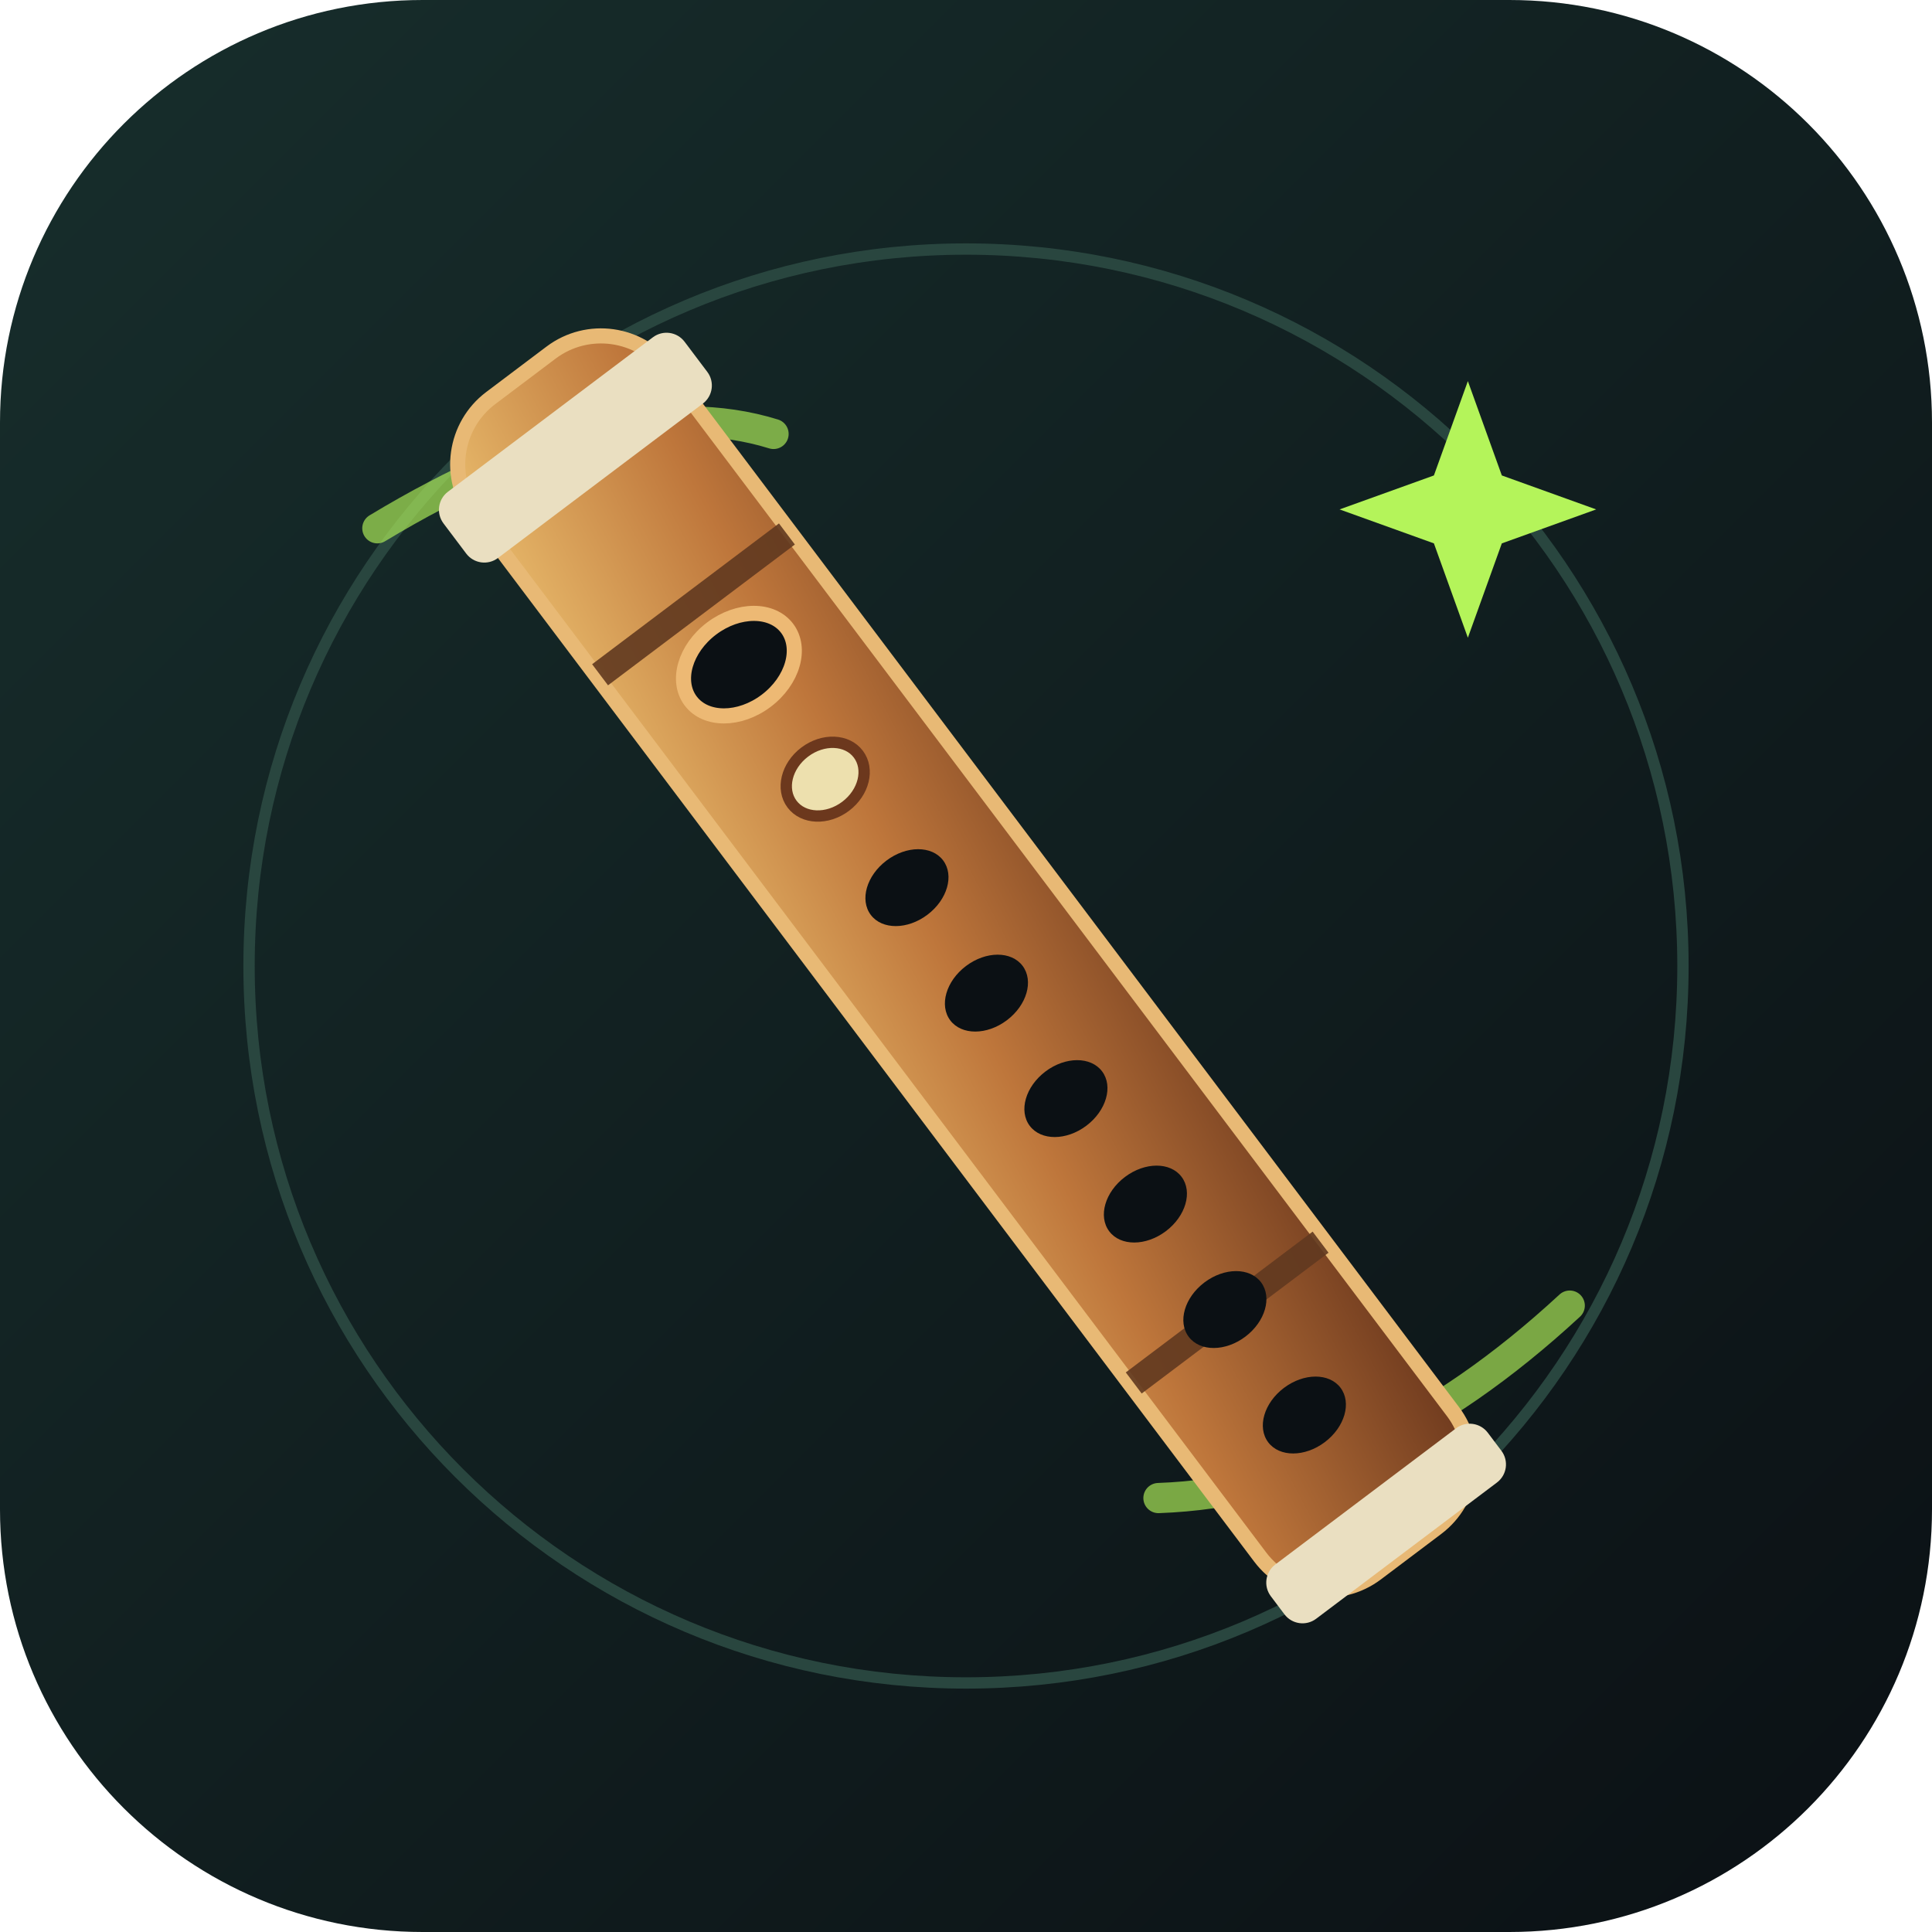
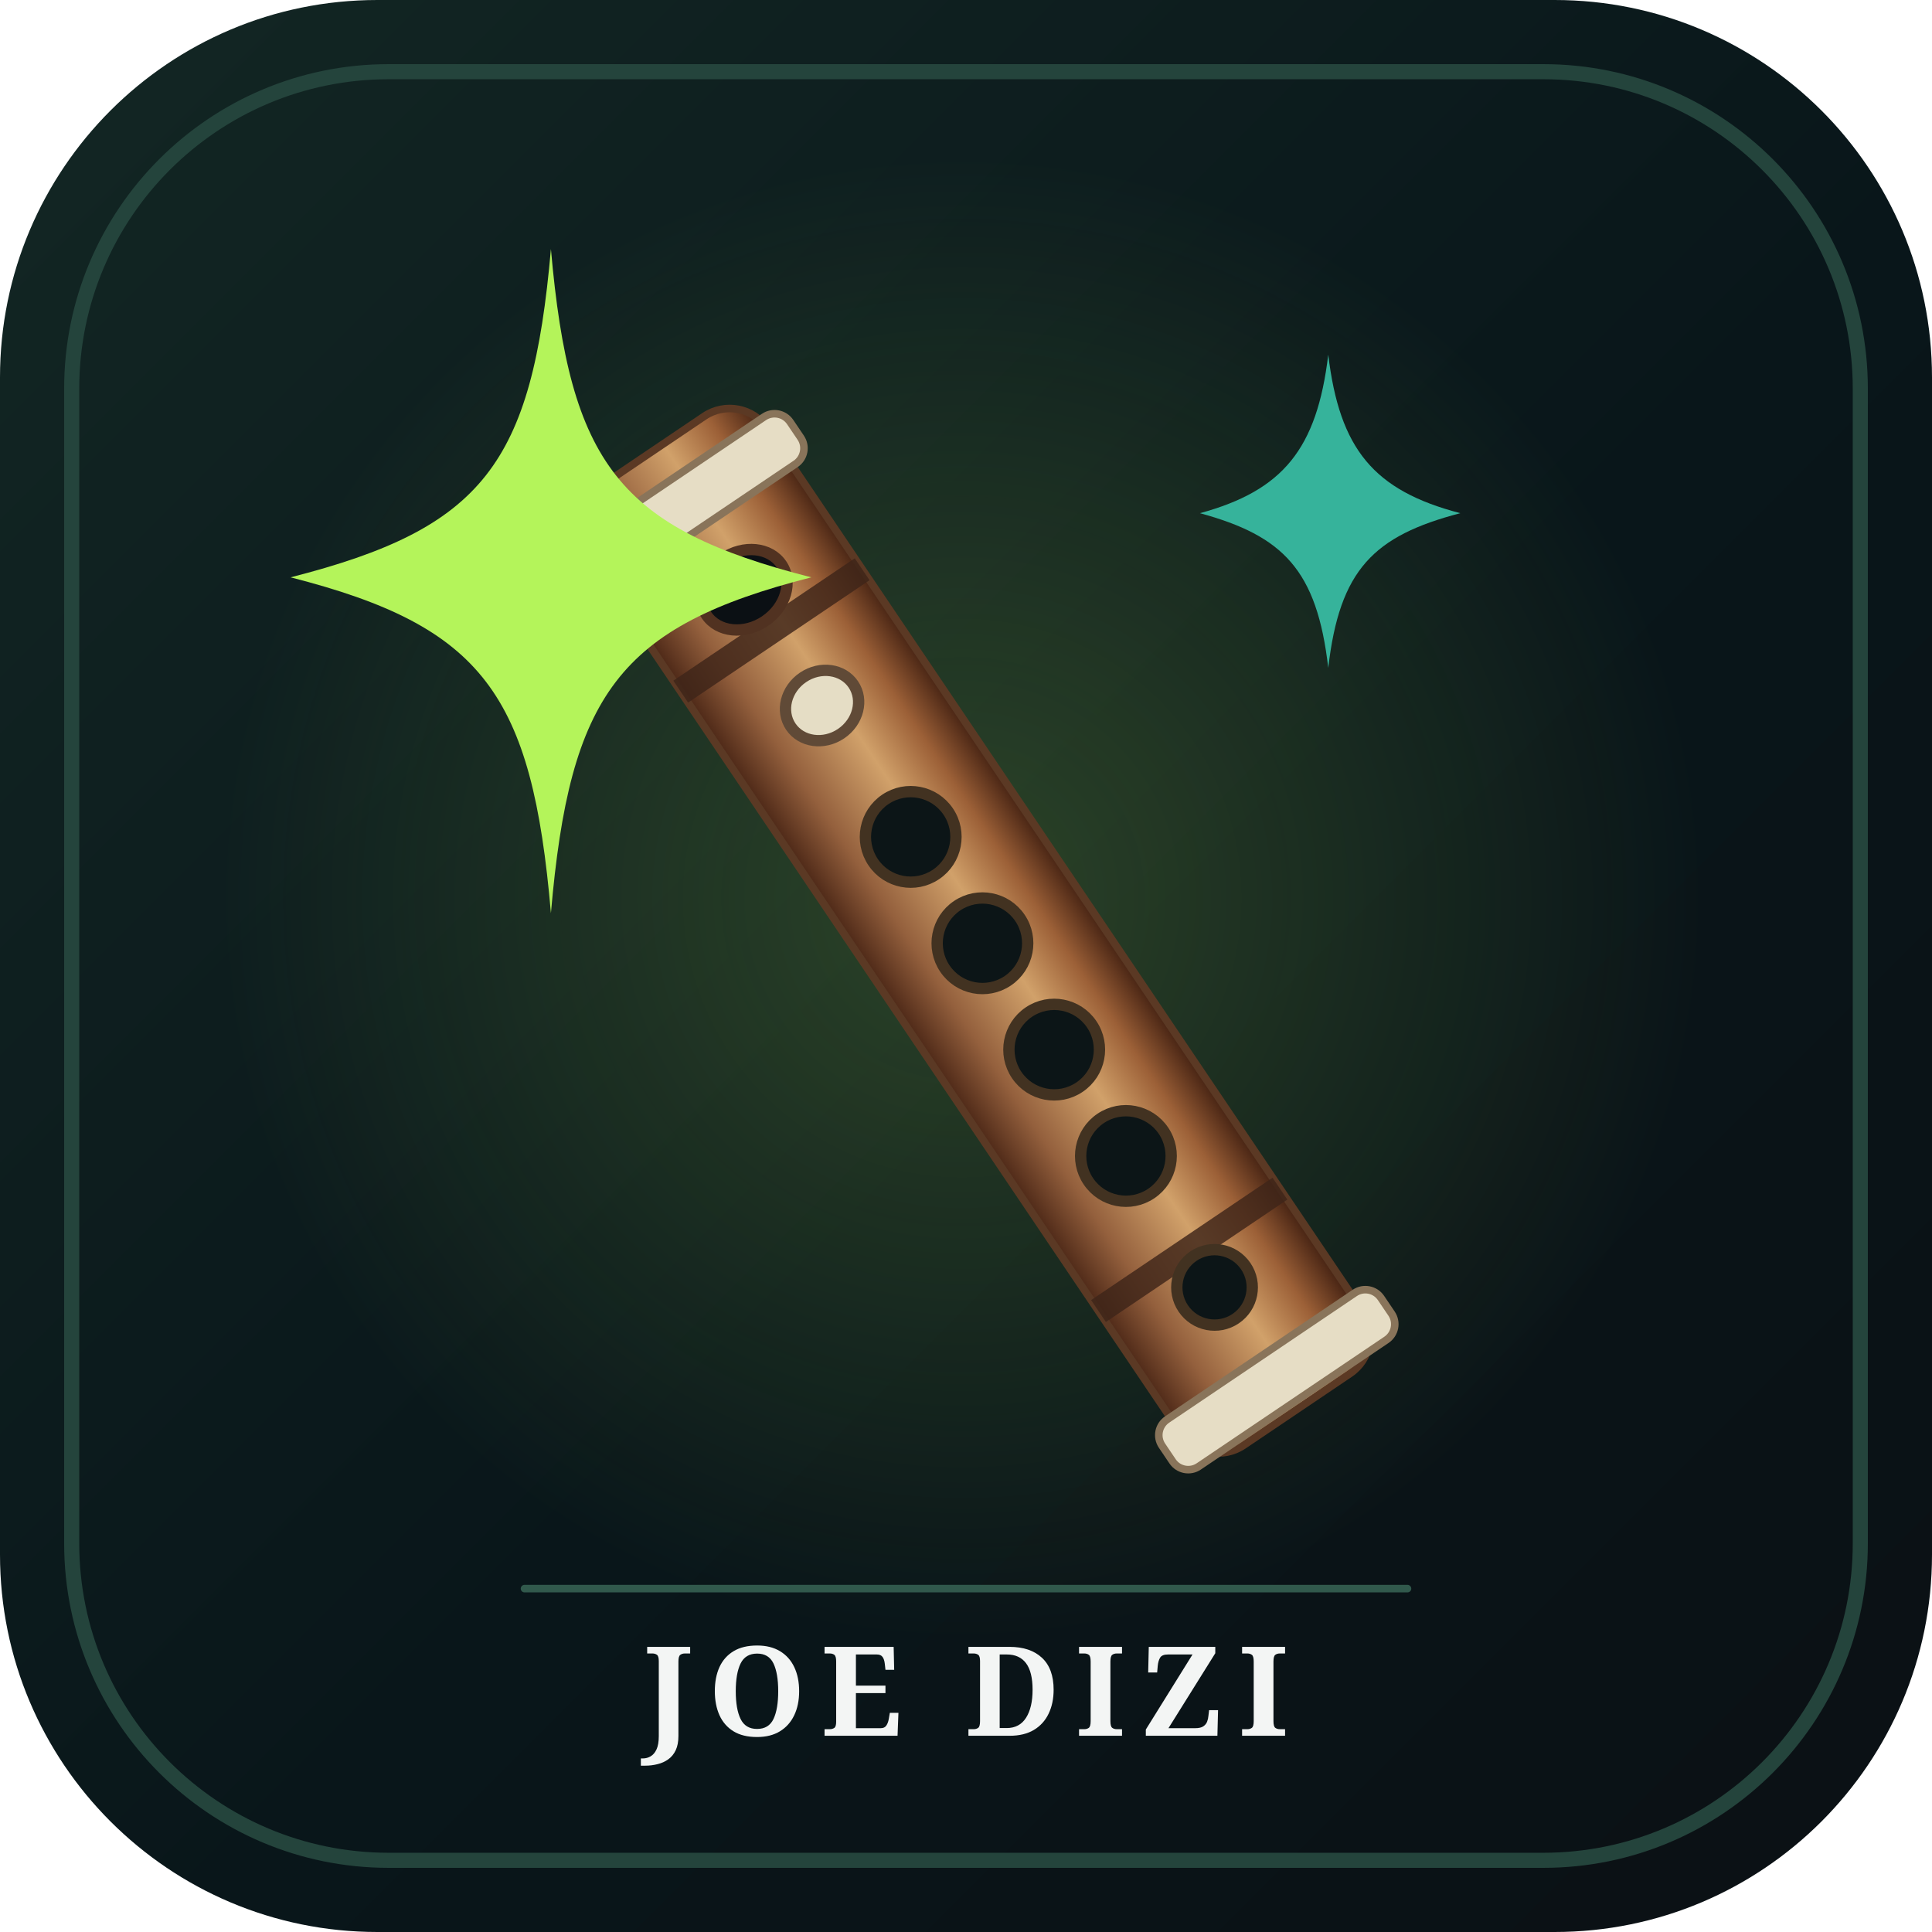
<svg xmlns="http://www.w3.org/2000/svg" viewBox="0 0 512 512">
  <defs>
-     <linearGradient id="bamboo" x1="0" y1="0" x2="1" y2="1">
-       <stop stop-color="#e8ba6b" />
-       <stop offset=".47" stop-color="#be763b" />
-       <stop offset="1" stop-color="#6c381d" />
-     </linearGradient>
-     <linearGradient id="background" x1="0" y1="0" x2="1" y2="1">
-       <stop stop-color="#172e2c" />
+     <linearGradient id="night" x1="0" y1="0" x2="1" y2="1">
+       <stop stop-color="#132724" />
+       <stop offset=".55" stop-color="#09161a" />
      <stop offset="1" stop-color="#0b1014" />
    </linearGradient>
+     <linearGradient id="bamboo" x1="0" y1="0" x2="1" y2="0">
+       <stop stop-color="#4d2817" />
+       <stop offset=".23" stop-color="#94603d" />
+       <stop offset=".56" stop-color="#d1a16a" />
+       <stop offset=".8" stop-color="#9c6037" />
+       <stop offset="1" stop-color="#462313" />
+     </linearGradient>
+     <radialGradient id="halo">
+       <stop stop-color="#b4f45a" stop-opacity=".2" />
+       <stop offset="1" stop-color="#b4f45a" stop-opacity="0" />
+     </radialGradient>
  </defs>
-   <rect width="512" height="512" rx="112" fill="url(#background)" />
-   <circle cx="256" cy="256" r="190" fill="none" stroke="#29463f" stroke-width="3" />
-   <path d="M100 140Q163 102 205 115M307 397Q363 395 416 346" fill="none" stroke="#b4f45a" stroke-width="8" stroke-linecap="round" opacity=".65" />
-   <g transform="rotate(-37 256 256)">
-     <rect x="224" y="60" width="64" height="390" rx="22" fill="url(#bamboo)" stroke="#e8b975" stroke-width="4" />
-     <rect x="216" y="73" width="80" height="22" rx="6" fill="#eadfc1" />
-     <path d="M225 136h62M225 371h62" stroke="#61381f" stroke-width="7" opacity=".9" />
-     <ellipse cx="256" cy="156" rx="16" ry="12" fill="#0b1014" stroke="#edb974" stroke-width="4" />
-     <ellipse cx="256" cy="194" rx="11" ry="9" fill="#ede0ae" stroke="#6c381d" stroke-width="3" />
-     <ellipse cx="256" cy="230" rx="12" ry="9" fill="#0b1014" />
-     <ellipse cx="256" cy="265" rx="12" ry="9" fill="#0b1014" />
-     <ellipse cx="256" cy="300" rx="12" ry="9" fill="#0b1014" />
-     <ellipse cx="256" cy="335" rx="12" ry="9" fill="#0b1014" />
-     <ellipse cx="256" cy="370" rx="12" ry="9" fill="#0b1014" />
-     <ellipse cx="256" cy="405" rx="12" ry="9" fill="#0b1014" />
-     <rect x="220" y="432" width="72" height="18" rx="6" fill="#eadfc1" />
+   <rect width="512" height="512" rx="100" fill="url(#night)" />
+   <rect x="19" y="19" width="474" height="474" rx="84" fill="none" stroke="#24443c" stroke-width="4" />
+   <circle cx="255" cy="238" r="195" fill="url(#halo)" />
+   <g transform="rotate(-34 257 245)">
+     <rect x="228" y="94" width="58" height="306" rx="12" fill="url(#bamboo)" stroke="#5b3924" stroke-width="2" />
+     <rect x="222" y="103" width="70" height="15" rx="5" fill="#e6ddc5" stroke="#89745a" stroke-width="2" />
+     <rect x="222" y="383" width="70" height="15" rx="5" fill="#e6ddc5" stroke="#89745a" stroke-width="2" />
+     <path d="M228 151h58M228 349h58" stroke="#3e2419" stroke-width="7" opacity=".82" />
+     <ellipse cx="257" cy="138" rx="12" ry="10" fill="#0b1014" stroke="#513221" stroke-width="3" />
+     <ellipse cx="257" cy="175" rx="10" ry="9" fill="#e5ddc5" stroke="#604a37" stroke-width="3" />
+     <circle cx="257" cy="217" r="12" fill="#0c1517" stroke="#423221" stroke-width="3" />
+     <circle cx="257" cy="251" r="12" fill="#0c1517" stroke="#423221" stroke-width="3" />
+     <circle cx="257" cy="285" r="12" fill="#0c1517" stroke="#423221" stroke-width="3" />
+     <circle cx="257" cy="319" r="12" fill="#0c1517" stroke="#423221" stroke-width="3" />
+     <circle cx="257" cy="361" r="10" fill="#0c1517" stroke="#423221" stroke-width="3" />
  </g>
-   <path d="M389 101l9 25 25 9-25 9-9 25-9-25-25-9 25-9z" fill="#b4f45a" />
+   <path d="M146 66C151 123 164 140 215 153C164 166 151 184 146 242C141 184 128 166 77 153C128 140 141 123 146 66Z" fill="#b4f45a" />
+   <path d="M352 94C355 119 364 130 387 136C364 142 355 151 352 177C349 151 340 142 318 136C340 130 349 119 352 94Z" fill="#36b39b" />
+   <path d="M139 421h234" stroke="#31594c" stroke-width="2" stroke-linecap="round" />
+   <text x="256" y="460" font-family="Georgia,serif" font-weight="bold" font-size="33" letter-spacing="4" text-anchor="middle" fill="#f3f5f4">JOE DIZI</text>
</svg>
